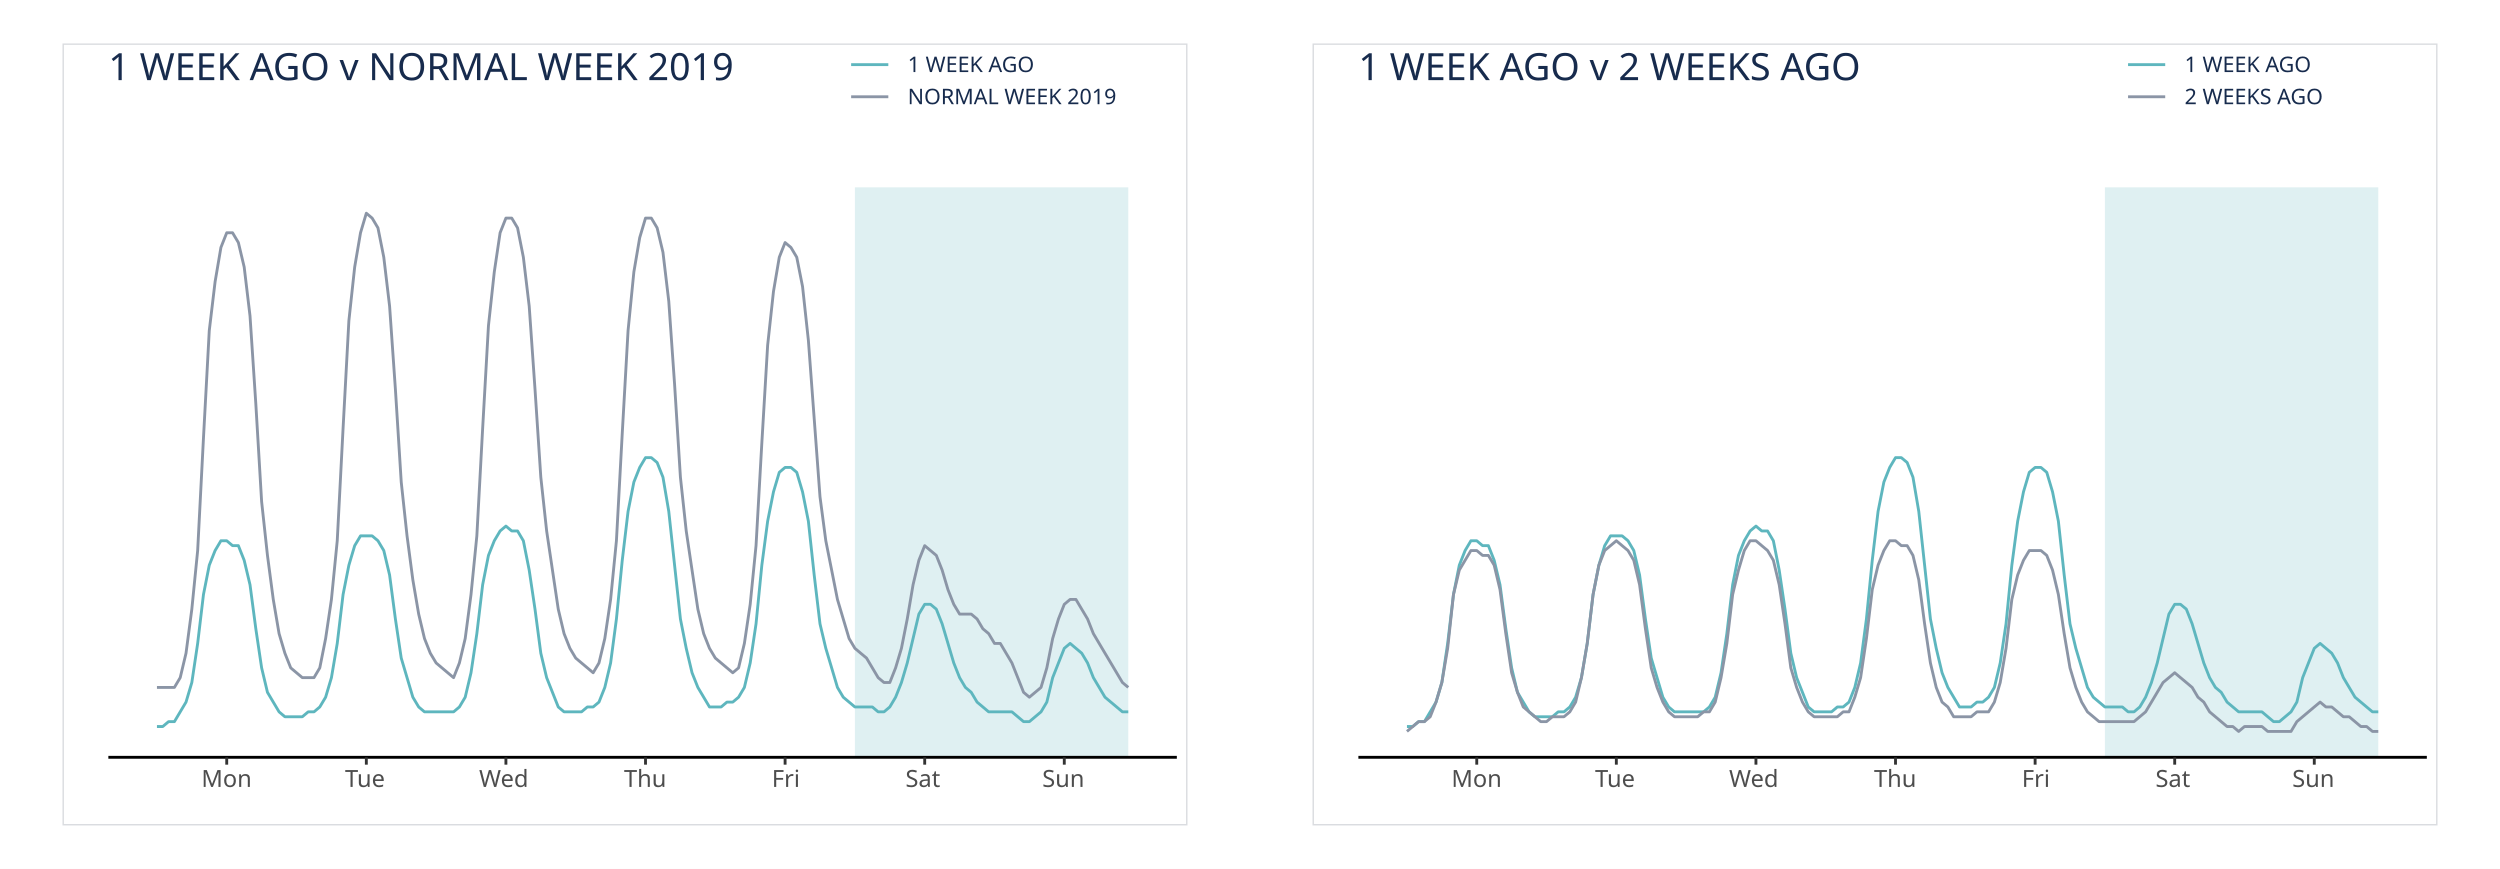
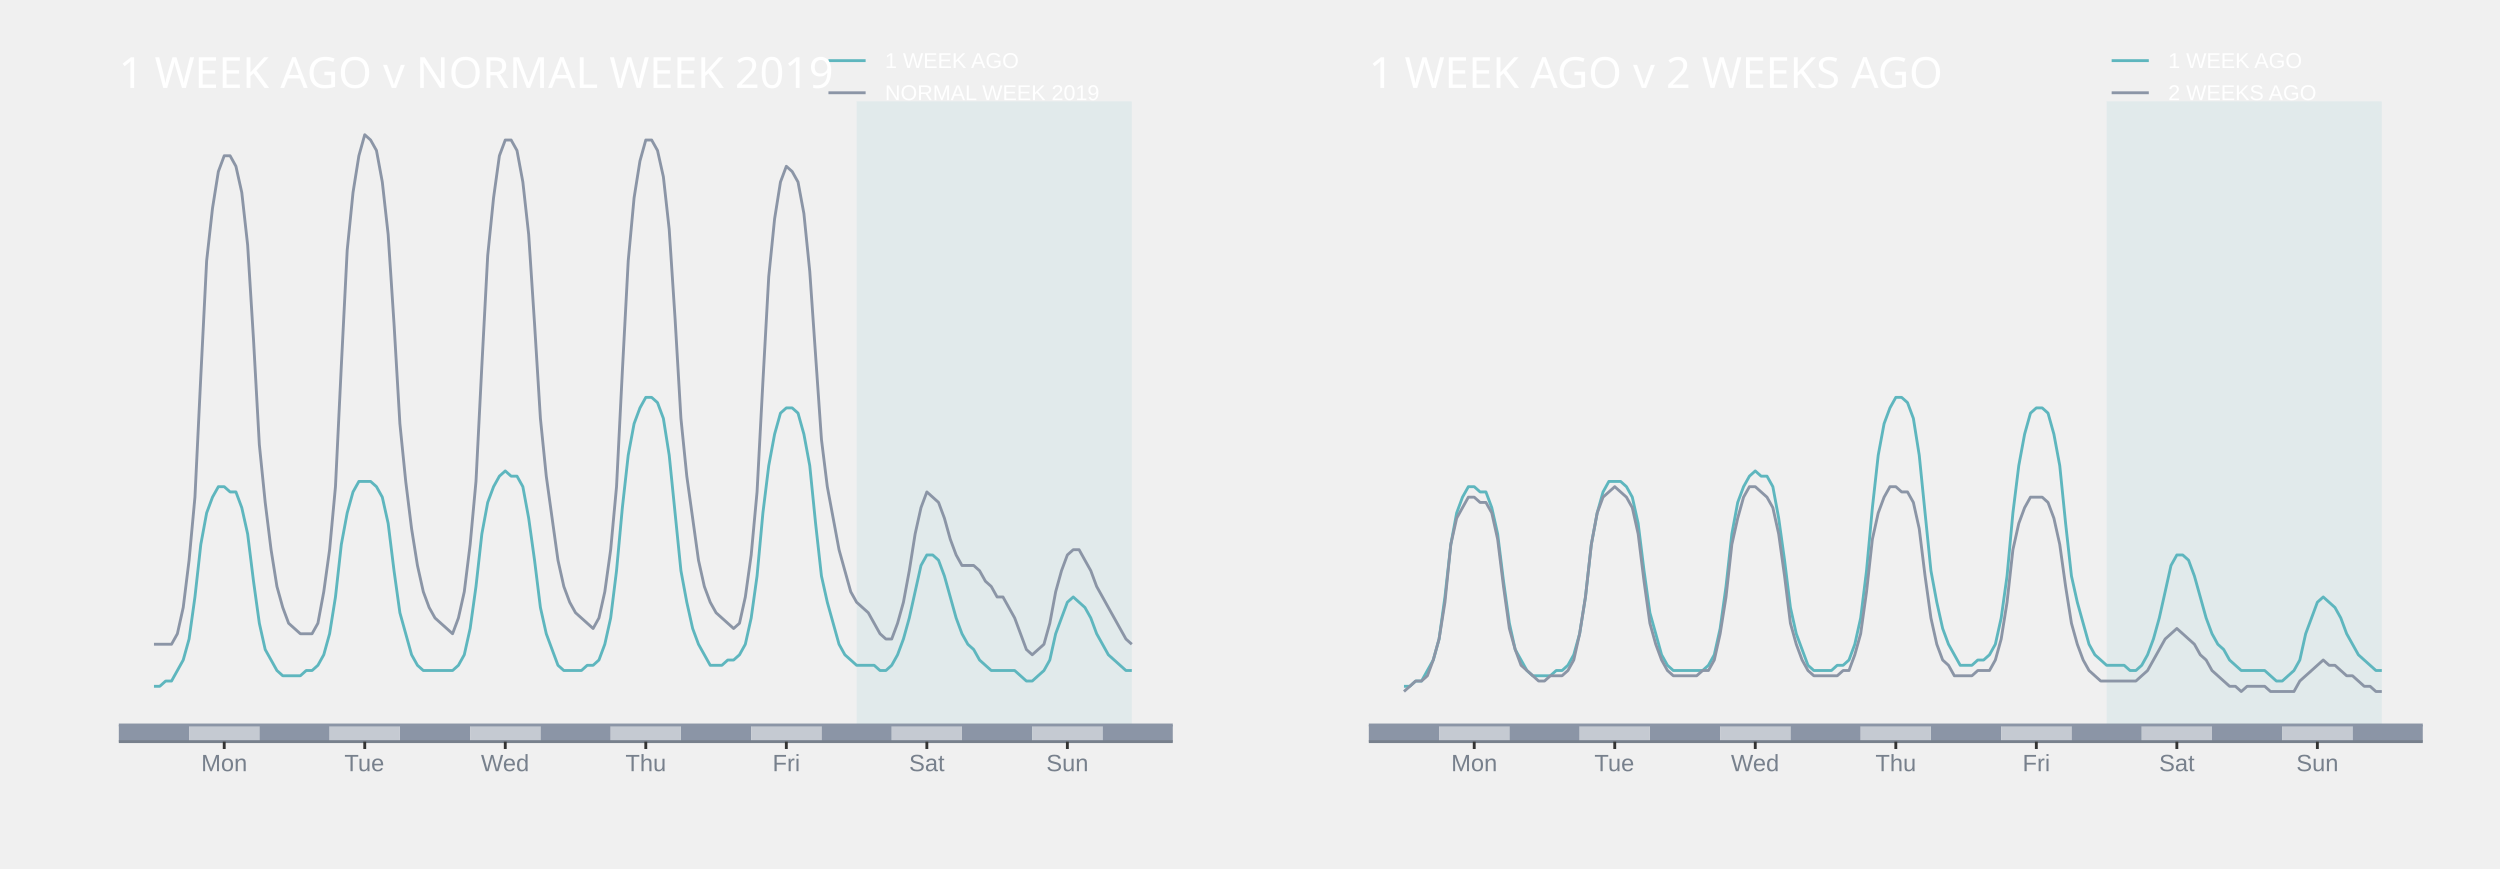
<svg xmlns="http://www.w3.org/2000/svg" viewBox="0 0 929.76 323.15">
  <defs>
    <style type="text/css">
    line, polyline, polygon, path, rect, circle {
      fill: none;
      stroke: #000000;
      stroke-linecap: round;
      stroke-linejoin: round;
      stroke-miterlimit: 10.00;
    }
  </style>
  </defs>
-   <rect width="100%" height="100%" style="stroke: none; fill: #FFFFFF;" />
+   <rect width="100%" height="100%" style="stroke: none; fill: none;" />
  <defs>
    <clipPath id="cpMjMuMjR8NDQxLjY0fDMwNi45OXwxNi4xNg==">
      <rect x="23.24" y="16.16" width="418.39" height="290.83" />
    </clipPath>
  </defs>
-   <rect x="23.24" y="16.16" width="418.39" height="290.83" style="stroke-width: 1.07; stroke: #DADCE0;" clip-path="url(#cpMjMuMjR8NDQxLjY0fDMwNi45OXwxNi4xNg==)" />
  <defs>
    <clipPath id="cpMC4wMHw5MjkuNzZ8MzIzLjE1fDAuMDA=">
      <rect x="0.00" y="0.00" width="929.76" height="323.15" />
    </clipPath>
  </defs>
  <defs>
-     <clipPath id="cpNDAuMzB8NDM3LjY3fDI4MS42NXw2OS42Ng==">
-       <rect x="40.30" y="69.66" width="397.37" height="211.99" />
+     <clipPath id="cpNDQuMTl8NDM2LjE2fDI3NS44MnwzNy42OQ==">
+       <rect x="44.19" y="37.69" width="391.97" height="238.13" />
    </clipPath>
  </defs>
-   <rect x="40.30" y="69.66" width="397.37" height="211.99" style="stroke-width: 1.07; stroke: none; fill: #FFFFFF;" clip-path="url(#cpNDAuMzB8NDM3LjY3fDI4MS42NXw2OS42Ng==)" />
-   <rect x="317.94" y="69.66" width="101.67" height="211.99" style="stroke-width: 1.07; stroke: none; stroke-linecap: square; stroke-linejoin: miter; fill: #DFF0F2;" clip-path="url(#cpNDAuMzB8NDM3LjY3fDI4MS42NXw2OS42Ng==)" />
-   <polyline points="58.37,270.20 60.53,270.20 62.69,268.38 64.86,268.38 67.02,264.74 69.18,261.11 71.34,253.83 73.51,239.29 75.67,221.11 77.83,210.20 80.00,204.75 82.16,201.11 84.32,201.11 86.49,202.93 88.65,202.93 90.81,208.38 92.98,217.47 95.14,233.84 97.30,248.38 99.47,257.47 101.63,261.11 103.79,264.74 105.95,266.56 108.12,266.56 110.28,266.56 112.44,266.56 114.61,264.74 116.77,264.74 118.93,262.92 121.10,259.29 123.26,252.02 125.42,239.29 127.59,221.11 129.75,210.20 131.91,202.93 134.08,199.29 136.24,199.29 138.40,199.29 140.56,201.11 142.73,204.75 144.89,213.84 147.05,230.20 149.22,244.74 151.38,252.02 153.54,259.29 155.71,262.92 157.87,264.74 160.03,264.74 162.20,264.74 164.36,264.74 166.52,264.74 168.69,264.74 170.85,262.92 173.01,259.29 175.17,250.20 177.34,235.65 179.50,217.47 181.66,206.56 183.83,201.11 185.99,197.47 188.15,195.66 190.32,197.47 192.48,197.47 194.64,201.11 196.81,212.02 198.97,226.56 201.13,242.93 203.30,252.02 205.46,257.47 207.62,262.92 209.78,264.74 211.95,264.74 214.11,264.74 216.27,264.74 218.44,262.92 220.60,262.92 222.76,261.11 224.93,255.65 227.09,246.56 229.25,230.20 231.42,208.38 233.58,190.20 235.74,179.29 237.91,173.84 240.07,170.20 242.23,170.20 244.39,172.02 246.56,177.48 248.72,190.20 250.88,210.20 253.05,230.20 255.21,241.11 257.37,250.20 259.54,255.65 261.70,259.29 263.86,262.92 266.03,262.92 268.19,262.92 270.35,261.11 272.52,261.11 274.68,259.29 276.84,255.65 279.00,246.56 281.17,232.02 283.33,210.20 285.49,193.84 287.66,182.93 289.82,175.66 291.98,173.84 294.15,173.84 296.31,175.66 298.47,182.93 300.64,193.84 302.80,213.84 304.96,232.02 307.12,241.11 309.29,248.38 311.45,255.65 313.61,259.29 315.78,261.11 317.94,262.92 320.10,262.92 322.27,262.92 324.43,262.92 326.59,264.74 328.76,264.74 330.92,262.92 333.08,259.29 335.25,253.83 337.41,246.56 339.57,237.47 341.73,228.38 343.90,224.75 346.06,224.75 348.22,226.56 350.39,232.02 352.55,239.29 354.71,246.56 356.88,252.02 359.04,255.65 361.20,257.47 363.37,261.11 365.53,262.92 367.69,264.74 369.86,264.74 372.02,264.74 374.18,264.74 376.34,264.74 378.51,266.56 380.67,268.38 382.83,268.38 385.00,266.56 387.16,264.74 389.32,261.11 391.49,252.02 393.65,246.56 395.81,241.11 397.98,239.29 400.14,241.11 402.30,242.93 404.47,246.56 406.63,252.02 408.79,255.65 410.95,259.29 413.12,261.11 415.28,262.92 417.44,264.74 419.61,264.74 " style="stroke-width: 1.07; stroke: #5EB6BE; stroke-linecap: butt;" clip-path="url(#cpNDAuMzB8NDM3LjY3fDI4MS42NXw2OS42Ng==)" />
-   <polyline points="58.37,255.65 60.53,255.65 62.69,255.65 64.86,255.65 67.02,252.02 69.18,242.93 71.34,226.56 73.51,204.75 75.67,162.93 77.83,122.93 80.00,104.75 82.16,92.03 84.32,86.57 86.49,86.57 88.65,90.21 90.81,99.30 92.98,117.48 95.14,150.20 97.30,186.57 99.47,206.56 101.63,222.93 103.79,235.65 105.95,242.93 108.12,248.38 110.28,250.20 112.44,252.02 114.61,252.02 116.77,252.02 118.93,248.38 121.10,237.47 123.26,222.93 125.42,201.11 127.59,159.30 129.75,119.30 131.91,99.30 134.08,86.57 136.24,79.30 138.40,81.12 140.56,84.75 142.73,95.66 144.89,113.84 147.05,144.75 149.22,179.29 151.38,199.29 153.54,215.66 155.71,228.38 157.87,237.47 160.03,242.93 162.20,246.56 164.36,248.38 166.52,250.20 168.69,252.02 170.85,246.56 173.01,237.47 175.17,221.11 177.34,199.29 179.50,159.30 181.66,121.12 183.83,101.12 185.99,86.57 188.15,81.12 190.32,81.12 192.48,84.75 194.64,95.66 196.81,113.84 198.97,144.75 201.13,177.48 203.30,197.47 205.46,212.02 207.62,226.56 209.78,235.65 211.95,241.11 214.11,244.74 216.27,246.56 218.44,248.38 220.60,250.20 222.76,246.56 224.93,237.47 227.09,222.93 229.25,201.11 231.42,161.11 233.58,122.93 235.74,101.12 237.91,88.39 240.07,81.12 242.23,81.12 244.39,84.75 246.56,93.84 248.72,112.03 250.88,142.93 253.05,177.48 255.21,197.47 257.37,212.02 259.54,226.56 261.70,235.65 263.86,241.11 266.03,244.74 268.19,246.56 270.35,248.38 272.52,250.20 274.68,248.38 276.84,239.29 279.00,224.75 281.17,202.93 283.33,164.75 285.49,128.39 287.66,108.39 289.82,95.66 291.98,90.21 294.15,92.03 296.31,95.66 298.47,106.57 300.64,126.57 302.80,155.66 304.96,184.75 307.12,201.11 309.29,212.02 311.45,222.93 313.61,230.20 315.78,237.47 317.94,241.11 320.10,242.93 322.27,244.74 324.43,248.38 326.59,252.02 328.76,253.83 330.92,253.83 333.08,248.38 335.25,241.11 337.41,230.20 339.57,217.47 341.73,208.38 343.90,202.93 346.06,204.75 348.22,206.56 350.39,212.02 352.55,219.29 354.71,224.75 356.88,228.38 359.04,228.38 361.20,228.38 363.37,230.20 365.53,233.84 367.69,235.65 369.86,239.29 372.02,239.29 374.18,242.93 376.34,246.56 378.51,252.02 380.67,257.47 382.83,259.29 385.00,257.47 387.16,255.65 389.32,248.38 391.49,237.47 393.65,230.20 395.81,224.75 397.98,222.93 400.14,222.93 402.30,226.56 404.47,230.20 406.63,235.65 408.79,239.29 410.95,242.93 413.12,246.56 415.28,250.20 417.44,253.83 419.61,255.65 " style="stroke-width: 1.07; stroke: #8B95A6; stroke-linecap: butt;" clip-path="url(#cpNDAuMzB8NDM3LjY3fDI4MS42NXw2OS42Ng==)" />
+   <rect x="318.57" y="37.69" width="102.35" height="238.13" style="stroke-width: 1.07; stroke: none; stroke-linecap: square; stroke-linejoin: miter; fill: #5EB6BE; fill-opacity: 0.10;" clip-path="url(#cpNDQuMTl8NDM2LjE2fDI3NS44MnwzNy42OQ==)" />
+   <rect x="44.19" y="269.61" width="26.13" height="6.21" style="stroke-width: 1.07; stroke: none; stroke-linecap: square; stroke-linejoin: miter; fill: #8B95A6;" clip-path="url(#cpNDQuMTl8NDM2LjE2fDI3NS44MnwzNy42OQ==)" />
+   <rect x="96.45" y="269.61" width="26.13" height="6.21" style="stroke-width: 1.07; stroke: none; stroke-linecap: square; stroke-linejoin: miter; fill: #8B95A6;" clip-path="url(#cpNDQuMTl8NDM2LjE2fDI3NS44MnwzNy42OQ==)" />
+   <rect x="148.72" y="269.61" width="26.13" height="6.21" style="stroke-width: 1.07; stroke: none; stroke-linecap: square; stroke-linejoin: miter; fill: #8B95A6;" clip-path="url(#cpNDQuMTl8NDM2LjE2fDI3NS44MnwzNy42OQ==)" />
+   <rect x="200.98" y="269.61" width="26.13" height="6.21" style="stroke-width: 1.07; stroke: none; stroke-linecap: square; stroke-linejoin: miter; fill: #8B95A6;" clip-path="url(#cpNDQuMTl8NDM2LjE2fDI3NS44MnwzNy42OQ==)" />
+   <rect x="253.24" y="269.61" width="26.13" height="6.21" style="stroke-width: 1.07; stroke: none; stroke-linecap: square; stroke-linejoin: miter; fill: #8B95A6;" clip-path="url(#cpNDQuMTl8NDM2LjE2fDI3NS44MnwzNy42OQ==)" />
+   <rect x="305.50" y="269.61" width="26.13" height="6.21" style="stroke-width: 1.07; stroke: none; stroke-linecap: square; stroke-linejoin: miter; fill: #8B95A6;" clip-path="url(#cpNDQuMTl8NDM2LjE2fDI3NS44MnwzNy42OQ==)" />
+   <rect x="357.76" y="269.61" width="26.13" height="6.21" style="stroke-width: 1.07; stroke: none; stroke-linecap: square; stroke-linejoin: miter; fill: #8B95A6;" clip-path="url(#cpNDQuMTl8NDM2LjE2fDI3NS44MnwzNy42OQ==)" />
+   <rect x="410.03" y="269.61" width="26.13" height="6.21" style="stroke-width: 1.07; stroke: none; stroke-linecap: square; stroke-linejoin: miter; fill: #8B95A6;" clip-path="url(#cpNDQuMTl8NDM2LjE2fDI3NS44MnwzNy42OQ==)" />
+   <rect x="70.32" y="269.61" width="26.13" height="6.21" style="stroke-width: 1.07; stroke: none; stroke-linecap: square; stroke-linejoin: miter; fill: #C5CAD2;" clip-path="url(#cpNDQuMTl8NDM2LjE2fDI3NS44MnwzNy42OQ==)" />
+   <rect x="122.58" y="269.61" width="26.13" height="6.21" style="stroke-width: 1.07; stroke: none; stroke-linecap: square; stroke-linejoin: miter; fill: #C5CAD2;" clip-path="url(#cpNDQuMTl8NDM2LjE2fDI3NS44MnwzNy42OQ==)" />
+   <rect x="174.85" y="269.61" width="26.13" height="6.21" style="stroke-width: 1.07; stroke: none; stroke-linecap: square; stroke-linejoin: miter; fill: #C5CAD2;" clip-path="url(#cpNDQuMTl8NDM2LjE2fDI3NS44MnwzNy42OQ==)" />
+   <rect x="227.11" y="269.61" width="26.13" height="6.21" style="stroke-width: 1.07; stroke: none; stroke-linecap: square; stroke-linejoin: miter; fill: #C5CAD2;" clip-path="url(#cpNDQuMTl8NDM2LjE2fDI3NS44MnwzNy42OQ==)" />
+   <rect x="279.37" y="269.61" width="26.13" height="6.21" style="stroke-width: 1.07; stroke: none; stroke-linecap: square; stroke-linejoin: miter; fill: #C5CAD2;" clip-path="url(#cpNDQuMTl8NDM2LjE2fDI3NS44MnwzNy42OQ==)" />
+   <rect x="331.63" y="269.61" width="26.13" height="6.21" style="stroke-width: 1.07; stroke: none; stroke-linecap: square; stroke-linejoin: miter; fill: #C5CAD2;" clip-path="url(#cpNDQuMTl8NDM2LjE2fDI3NS44MnwzNy42OQ==)" />
+   <rect x="383.90" y="269.61" width="26.13" height="6.21" style="stroke-width: 1.07; stroke: none; stroke-linecap: square; stroke-linejoin: miter; fill: #C5CAD2;" clip-path="url(#cpNDQuMTl8NDM2LjE2fDI3NS44MnwzNy42OQ==)" />
+   <line x1="44.19" y1="269.61" x2="436.16" y2="269.61" style="stroke-width: 1.07; stroke: #8B95A6; stroke-linecap: butt;" clip-path="url(#cpNDQuMTl8NDM2LjE2fDI3NS44MnwzNy42OQ==)" />
+   <polyline points="57.26,255.23 59.43,255.23 61.61,253.28 63.79,253.28 65.97,249.37 68.14,245.46 70.32,237.65 72.50,222.02 74.68,202.49 76.85,190.76 79.03,184.90 81.21,181.00 83.39,181.00 85.57,182.95 87.74,182.95 89.92,188.81 92.10,198.58 94.28,216.16 96.45,231.79 98.63,241.56 100.81,245.46 102.99,249.37 105.16,251.32 107.34,251.32 109.52,251.32 111.70,251.32 113.87,249.37 116.05,249.37 118.23,247.42 120.41,243.51 122.58,235.69 124.76,222.02 126.94,202.49 129.12,190.76 131.29,182.95 133.47,179.04 135.65,179.04 137.83,179.04 140.01,181.00 142.18,184.90 144.36,194.67 146.54,212.25 148.72,227.88 150.89,235.69 153.07,243.51 155.25,247.42 157.43,249.37 159.60,249.37 161.78,249.37 163.96,249.37 166.14,249.37 168.31,249.37 170.49,247.42 172.67,243.51 174.85,233.74 177.02,218.11 179.20,198.58 181.38,186.86 183.56,181.00 185.73,177.09 187.91,175.14 190.09,177.09 192.27,177.09 194.45,181.00 196.62,192.72 198.80,208.35 200.98,225.93 203.16,235.69 205.33,241.56 207.51,247.42 209.69,249.37 211.87,249.37 214.04,249.37 216.22,249.37 218.40,247.42 220.58,247.42 222.75,245.46 224.93,239.60 227.11,229.83 229.29,212.25 231.46,188.81 233.64,169.28 235.82,157.56 238.00,151.70 240.17,147.79 242.35,147.79 244.53,149.74 246.71,155.60 248.88,169.28 251.06,190.76 253.24,212.25 255.42,223.97 257.60,233.74 259.77,239.60 261.95,243.51 264.13,247.42 266.31,247.42 268.48,247.42 270.66,245.46 272.84,245.46 275.02,243.51 277.19,239.60 279.37,229.83 281.55,214.21 283.73,190.76 285.90,173.18 288.08,161.46 290.26,153.65 292.44,151.70 294.61,151.70 296.79,153.65 298.97,161.46 301.15,173.18 303.32,194.67 305.50,214.21 307.68,223.97 309.86,231.79 312.04,239.60 314.21,243.51 316.39,245.46 318.57,247.42 320.75,247.42 322.92,247.42 325.10,247.42 327.28,249.37 329.46,249.37 331.63,247.42 333.81,243.51 335.99,237.65 338.17,229.83 340.34,220.07 342.52,210.30 344.70,206.39 346.88,206.39 349.05,208.35 351.23,214.21 353.41,222.02 355.59,229.83 357.76,235.69 359.94,239.60 362.12,241.56 364.30,245.46 366.48,247.42 368.65,249.37 370.83,249.37 373.01,249.37 375.19,249.37 377.36,249.37 379.54,251.32 381.72,253.28 383.90,253.28 386.07,251.32 388.25,249.37 390.43,245.46 392.61,235.69 394.78,229.83 396.96,223.97 399.14,222.02 401.32,223.97 403.49,225.93 405.67,229.83 407.85,235.69 410.03,239.60 412.20,243.51 414.38,245.46 416.56,247.42 418.74,249.37 420.92,249.37 " style="stroke-width: 1.07; stroke: #5EB6BE; stroke-linecap: butt;" clip-path="url(#cpNDQuMTl8NDM2LjE2fDI3NS44MnwzNy42OQ==)" />
+   <polyline points="57.26,239.60 59.43,239.60 61.61,239.60 63.79,239.60 65.97,235.69 68.14,225.93 70.32,208.35 72.50,184.90 74.68,139.97 76.85,97.00 79.03,77.46 81.21,63.79 83.39,57.93 85.57,57.93 87.74,61.84 89.92,71.60 92.10,91.14 94.28,126.30 96.45,165.37 98.63,186.86 100.81,204.44 102.99,218.11 105.16,225.93 107.34,231.79 109.52,233.74 111.70,235.69 113.87,235.69 116.05,235.69 118.23,231.79 120.41,220.07 122.58,204.44 124.76,181.00 126.94,136.07 129.12,93.09 131.29,71.60 133.47,57.93 135.65,50.11 137.83,52.07 140.01,55.97 142.18,67.70 144.36,87.23 146.54,120.44 148.72,157.56 150.89,179.04 153.07,196.63 155.25,210.30 157.43,220.07 159.60,225.93 161.78,229.83 163.96,231.79 166.14,233.74 168.31,235.69 170.49,229.83 172.67,220.07 174.85,202.49 177.02,179.04 179.20,136.07 181.38,95.04 183.56,73.56 185.73,57.93 187.91,52.07 190.09,52.07 192.27,55.97 194.45,67.70 196.62,87.23 198.80,120.44 200.98,155.60 203.16,177.09 205.33,192.72 207.51,208.35 209.69,218.11 211.87,223.97 214.04,227.88 216.22,229.83 218.40,231.79 220.58,233.74 222.75,229.83 224.93,220.07 227.11,204.44 229.29,181.00 231.46,138.02 233.64,97.00 235.82,73.56 238.00,59.88 240.17,52.07 242.35,52.07 244.53,55.97 246.71,65.74 248.88,85.28 251.06,118.49 253.24,155.60 255.42,177.09 257.60,192.72 259.77,208.35 261.95,218.11 264.13,223.97 266.31,227.88 268.48,229.83 270.66,231.79 272.84,233.74 275.02,231.79 277.19,222.02 279.37,206.39 281.55,182.95 283.73,141.93 285.90,102.86 288.08,81.37 290.26,67.70 292.44,61.84 294.61,63.79 296.79,67.70 298.97,79.42 301.15,100.90 303.32,132.16 305.50,163.42 307.68,181.00 309.86,192.72 312.04,204.44 314.21,212.25 316.39,220.07 318.57,223.97 320.75,225.93 322.92,227.88 325.10,231.79 327.28,235.69 329.46,237.65 331.63,237.65 333.81,231.79 335.99,223.97 338.17,212.25 340.34,198.58 342.52,188.81 344.70,182.95 346.88,184.90 349.05,186.86 351.23,192.72 353.41,200.53 355.59,206.39 357.76,210.30 359.94,210.30 362.12,210.30 364.30,212.25 366.48,216.16 368.65,218.11 370.83,222.02 373.01,222.02 375.19,225.93 377.36,229.83 379.54,235.69 381.72,241.56 383.90,243.51 386.07,241.56 388.25,239.60 390.43,231.79 392.61,220.07 394.78,212.25 396.96,206.39 399.14,204.44 401.32,204.44 403.49,208.35 405.67,212.25 407.85,218.11 410.03,222.02 412.20,225.93 414.38,229.83 416.56,233.74 418.74,237.65 420.92,239.60 " style="stroke-width: 1.07; stroke: #8B95A6; stroke-linecap: butt;" clip-path="url(#cpNDQuMTl8NDM2LjE2fDI3NS44MnwzNy42OQ==)" />
  <defs>
    <clipPath id="cpMC4wMHw5MjkuNzZ8MzIzLjE1fDAuMDA=">
      <rect x="0.00" y="0.00" width="929.76" height="323.15" />
    </clipPath>
  </defs>
-   <polyline points="40.30,281.65 437.67,281.65 " style="stroke-width: 1.07; stroke-linecap: butt;" clip-path="url(#cpMC4wMHw5MjkuNzZ8MzIzLjE1fDAuMDA=)" />
-   <polyline points="84.32,284.39 84.32,281.65 " style="stroke-width: 1.07; stroke: #333333; stroke-linecap: butt;" clip-path="url(#cpMC4wMHw5MjkuNzZ8MzIzLjE1fDAuMDA=)" />
-   <polyline points="136.24,284.39 136.24,281.65 " style="stroke-width: 1.07; stroke: #333333; stroke-linecap: butt;" clip-path="url(#cpMC4wMHw5MjkuNzZ8MzIzLjE1fDAuMDA=)" />
-   <polyline points="188.15,284.39 188.15,281.65 " style="stroke-width: 1.07; stroke: #333333; stroke-linecap: butt;" clip-path="url(#cpMC4wMHw5MjkuNzZ8MzIzLjE1fDAuMDA=)" />
-   <polyline points="240.07,284.39 240.07,281.65 " style="stroke-width: 1.07; stroke: #333333; stroke-linecap: butt;" clip-path="url(#cpMC4wMHw5MjkuNzZ8MzIzLjE1fDAuMDA=)" />
-   <polyline points="291.98,284.39 291.98,281.65 " style="stroke-width: 1.07; stroke: #333333; stroke-linecap: butt;" clip-path="url(#cpMC4wMHw5MjkuNzZ8MzIzLjE1fDAuMDA=)" />
-   <polyline points="343.90,284.39 343.90,281.65 " style="stroke-width: 1.07; stroke: #333333; stroke-linecap: butt;" clip-path="url(#cpMC4wMHw5MjkuNzZ8MzIzLjE1fDAuMDA=)" />
-   <polyline points="395.81,284.39 395.81,281.65 " style="stroke-width: 1.07; stroke: #333333; stroke-linecap: butt;" clip-path="url(#cpMC4wMHw5MjkuNzZ8MzIzLjE1fDAuMDA=)" />
+   <polyline points="44.19,275.82 436.16,275.82 " style="stroke-width: 1.07; stroke: #77808C; stroke-linecap: butt;" clip-path="url(#cpMC4wMHw5MjkuNzZ8MzIzLjE1fDAuMDA=)" />
+   <polyline points="83.39,278.56 83.39,275.82 " style="stroke-width: 1.07; stroke: #333333; stroke-linecap: butt;" clip-path="url(#cpMC4wMHw5MjkuNzZ8MzIzLjE1fDAuMDA=)" />
+   <polyline points="135.65,278.56 135.65,275.82 " style="stroke-width: 1.07; stroke: #333333; stroke-linecap: butt;" clip-path="url(#cpMC4wMHw5MjkuNzZ8MzIzLjE1fDAuMDA=)" />
+   <polyline points="187.91,278.56 187.91,275.82 " style="stroke-width: 1.07; stroke: #333333; stroke-linecap: butt;" clip-path="url(#cpMC4wMHw5MjkuNzZ8MzIzLjE1fDAuMDA=)" />
+   <polyline points="240.17,278.56 240.17,275.82 " style="stroke-width: 1.07; stroke: #333333; stroke-linecap: butt;" clip-path="url(#cpMC4wMHw5MjkuNzZ8MzIzLjE1fDAuMDA=)" />
+   <polyline points="292.44,278.56 292.44,275.82 " style="stroke-width: 1.07; stroke: #333333; stroke-linecap: butt;" clip-path="url(#cpMC4wMHw5MjkuNzZ8MzIzLjE1fDAuMDA=)" />
+   <polyline points="344.70,278.56 344.70,275.82 " style="stroke-width: 1.07; stroke: #333333; stroke-linecap: butt;" clip-path="url(#cpMC4wMHw5MjkuNzZ8MzIzLjE1fDAuMDA=)" />
+   <polyline points="396.96,278.56 396.96,275.82 " style="stroke-width: 1.07; stroke: #333333; stroke-linecap: butt;" clip-path="url(#cpMC4wMHw5MjkuNzZ8MzIzLjE1fDAuMDA=)" />
  <g clip-path="url(#cpMC4wMHw5MjkuNzZ8MzIzLjE1fDAuMDA=)">
-     <text x="74.90" y="292.67" style="font-size: 8.80px; fill: #4D4D4D; font-family: Poppins;" textLength="18.84px" lengthAdjust="spacingAndGlyphs">Mon</text>
+     <text x="74.83" y="286.81" style="font-size: 8.80px; fill: #77808C; font-family: Arimo;" textLength="17.12px" lengthAdjust="spacingAndGlyphs">Mon</text>
  </g>
  <g clip-path="url(#cpMC4wMHw5MjkuNzZ8MzIzLjE1fDAuMDA=)">
-     <text x="128.31" y="292.67" style="font-size: 8.80px; fill: #4D4D4D; font-family: Poppins;" textLength="15.85px" lengthAdjust="spacingAndGlyphs">Tue</text>
+     <text x="128.07" y="286.81" style="font-size: 8.80px; fill: #77808C; font-family: Arimo;" textLength="15.16px" lengthAdjust="spacingAndGlyphs">Tue</text>
  </g>
  <g clip-path="url(#cpMC4wMHw5MjkuNzZ8MzIzLjE1fDAuMDA=)">
-     <text x="178.16" y="292.67" style="font-size: 8.80px; fill: #4D4D4D; font-family: Poppins;" textLength="19.99px" lengthAdjust="spacingAndGlyphs">Wed</text>
+     <text x="178.87" y="286.81" style="font-size: 8.80px; fill: #77808C; font-family: Arimo;" textLength="18.09px" lengthAdjust="spacingAndGlyphs">Wed</text>
  </g>
  <g clip-path="url(#cpMC4wMHw5MjkuNzZ8MzIzLjE1fDAuMDA=)">
-     <text x="232.06" y="292.67" style="font-size: 8.80px; fill: #4D4D4D; font-family: Poppins;" textLength="16.02px" lengthAdjust="spacingAndGlyphs">Thu</text>
+     <text x="232.59" y="286.81" style="font-size: 8.80px; fill: #77808C; font-family: Arimo;" textLength="15.16px" lengthAdjust="spacingAndGlyphs">Thu</text>
  </g>
  <g clip-path="url(#cpMC4wMHw5MjkuNzZ8MzIzLjE1fDAuMDA=)">
-     <text x="287.04" y="292.67" style="font-size: 8.80px; fill: #4D4D4D; font-family: Poppins;" textLength="9.88px" lengthAdjust="spacingAndGlyphs">Fri</text>
+     <text x="287.31" y="286.81" style="font-size: 8.80px; fill: #77808C; font-family: Arimo;" textLength="10.26px" lengthAdjust="spacingAndGlyphs">Fri</text>
  </g>
  <g clip-path="url(#cpMC4wMHw5MjkuNzZ8MzIzLjE1fDAuMDA=)">
-     <text x="336.74" y="292.67" style="font-size: 8.80px; fill: #4D4D4D; font-family: Poppins;" textLength="14.32px" lengthAdjust="spacingAndGlyphs">Sat</text>
+     <text x="338.09" y="286.81" style="font-size: 8.80px; fill: #77808C; font-family: Arimo;" textLength="13.21px" lengthAdjust="spacingAndGlyphs">Sat</text>
  </g>
  <g clip-path="url(#cpMC4wMHw5MjkuNzZ8MzIzLjE1fDAuMDA=)">
-     <text x="387.60" y="292.67" style="font-size: 8.80px; fill: #4D4D4D; font-family: Poppins;" textLength="16.43px" lengthAdjust="spacingAndGlyphs">Sun</text>
+     <text x="389.13" y="286.81" style="font-size: 8.80px; fill: #77808C; font-family: Arimo;" textLength="15.66px" lengthAdjust="spacingAndGlyphs">Sun</text>
  </g>
-   <line x1="316.54" y1="24.03" x2="330.37" y2="24.03" style="stroke-width: 1.07; stroke: #5EB6BE; stroke-linecap: butt;" clip-path="url(#cpMC4wMHw5MjkuNzZ8MzIzLjE1fDAuMDA=)" />
-   <line x1="316.54" y1="35.98" x2="330.37" y2="35.98" style="stroke-width: 1.07; stroke: #8B95A6; stroke-linecap: butt;" clip-path="url(#cpMC4wMHw5MjkuNzZ8MzIzLjE1fDAuMDA=)" />
+   <line x1="308.10" y1="22.55" x2="321.93" y2="22.55" style="stroke-width: 1.07; stroke: #5EB6BE; stroke-linecap: butt;" clip-path="url(#cpMC4wMHw5MjkuNzZ8MzIzLjE1fDAuMDA=)" />
+   <line x1="308.10" y1="34.50" x2="321.93" y2="34.50" style="stroke-width: 1.07; stroke: #8B95A6; stroke-linecap: butt;" clip-path="url(#cpMC4wMHw5MjkuNzZ8MzIzLjE1fDAuMDA=)" />
  <g clip-path="url(#cpMC4wMHw5MjkuNzZ8MzIzLjE1fDAuMDA=)">
-     <text x="337.58" y="26.80" style="font-size: 8.00px; fill: #172B4D; font-family: Poppins;" textLength="45.54px" lengthAdjust="spacingAndGlyphs">1 WEEK AGO</text>
+     <text x="329.13" y="25.30" style="font-size: 8.00px; fill: #FFFFFF; font-family: Arimo;" textLength="50.23px" lengthAdjust="spacingAndGlyphs">1 WEEK AGO</text>
  </g>
  <g clip-path="url(#cpMC4wMHw5MjkuNzZ8MzIzLjE1fDAuMDA=)">
-     <text x="337.58" y="38.75" style="font-size: 8.00px; fill: #172B4D; font-family: Poppins;" textLength="74.82px" lengthAdjust="spacingAndGlyphs">NORMAL WEEK 2019</text>
+     <text x="329.13" y="37.25" style="font-size: 8.00px; fill: #FFFFFF; font-family: Arimo;" textLength="80.03px" lengthAdjust="spacingAndGlyphs">NORMAL WEEK 2019</text>
  </g>
  <g clip-path="url(#cpMC4wMHw5MjkuNzZ8MzIzLjE1fDAuMDA=)">
-     <text x="40.30" y="29.81" style="font-size: 14.00px; fill: #172B4D; font-family: Poppins;" textLength="225.96px" lengthAdjust="spacingAndGlyphs">1 WEEK AGO v NORMAL WEEK 2019</text>
+     <text x="44.19" y="32.71" style="font-size: 16.00px; fill: #FFFFFF; font-family: Poppins;" textLength="258.24px" lengthAdjust="spacingAndGlyphs">1 WEEK AGO v NORMAL WEEK 2019</text>
  </g>
  <defs>
    <clipPath id="cpNDg4LjEzfDkwNi41MnwzMDYuOTl8MTYuMTY=">
      <rect x="488.13" y="16.16" width="418.39" height="290.83" />
    </clipPath>
  </defs>
-   <rect x="488.13" y="16.16" width="418.39" height="290.83" style="stroke-width: 1.07; stroke: #DADCE0;" clip-path="url(#cpNDg4LjEzfDkwNi41MnwzMDYuOTl8MTYuMTY=)" />
  <defs>
    <clipPath id="cpMC4wMHw5MjkuNzZ8MzIzLjE1fDAuMDA=">
      <rect x="0.00" y="0.00" width="929.76" height="323.15" />
    </clipPath>
  </defs>
  <defs>
-     <clipPath id="cpNTA1LjE5fDkwMi41NXwyODEuNjV8NjkuNjY=">
-       <rect x="505.19" y="69.66" width="397.37" height="211.99" />
+     <clipPath id="cpNTA5LjA3fDkwMS4wNHwyNzUuODJ8MzcuNjk=">
+       <rect x="509.07" y="37.69" width="391.97" height="238.13" />
    </clipPath>
  </defs>
-   <rect x="505.19" y="69.66" width="397.37" height="211.99" style="stroke-width: 1.07; stroke: none; fill: #FFFFFF;" clip-path="url(#cpNTA1LjE5fDkwMi41NXwyODEuNjV8NjkuNjY=)" />
-   <rect x="782.82" y="69.66" width="101.67" height="211.99" style="stroke-width: 1.07; stroke: none; stroke-linecap: square; stroke-linejoin: miter; fill: #DFF0F2;" clip-path="url(#cpNTA1LjE5fDkwMi41NXwyODEuNjV8NjkuNjY=)" />
-   <polyline points="523.25,270.20 525.41,270.20 527.57,268.38 529.74,268.38 531.90,264.74 534.06,261.11 536.23,253.83 538.39,239.29 540.55,221.11 542.72,210.20 544.88,204.75 547.04,201.11 549.21,201.11 551.37,202.93 553.53,202.93 555.69,208.38 557.86,217.47 560.02,233.84 562.18,248.38 564.35,257.47 566.51,261.11 568.67,264.74 570.84,266.56 573.00,266.56 575.16,266.56 577.33,266.56 579.49,264.74 581.65,264.74 583.82,262.92 585.98,259.29 588.14,252.02 590.30,239.29 592.47,221.11 594.63,210.20 596.79,202.93 598.96,199.29 601.12,199.29 603.28,199.29 605.45,201.11 607.61,204.75 609.77,213.84 611.94,230.20 614.10,244.74 616.26,252.02 618.43,259.29 620.59,262.92 622.75,264.74 624.91,264.74 627.08,264.74 629.24,264.74 631.40,264.74 633.57,264.74 635.73,262.92 637.89,259.29 640.06,250.20 642.22,235.65 644.38,217.47 646.55,206.56 648.71,201.11 650.87,197.47 653.04,195.66 655.20,197.47 657.36,197.47 659.52,201.11 661.69,212.02 663.85,226.56 666.01,242.93 668.18,252.02 670.34,257.47 672.50,262.92 674.67,264.74 676.83,264.74 678.99,264.74 681.16,264.74 683.32,262.92 685.48,262.92 687.65,261.11 689.81,255.65 691.97,246.56 694.13,230.20 696.30,208.38 698.46,190.20 700.62,179.29 702.79,173.84 704.95,170.20 707.11,170.20 709.28,172.02 711.44,177.48 713.60,190.20 715.77,210.20 717.93,230.20 720.09,241.11 722.26,250.20 724.42,255.65 726.58,259.29 728.74,262.92 730.91,262.92 733.07,262.92 735.23,261.11 737.40,261.11 739.56,259.29 741.72,255.65 743.89,246.56 746.05,232.02 748.21,210.20 750.38,193.84 752.54,182.93 754.70,175.66 756.87,173.84 759.03,173.84 761.19,175.66 763.35,182.93 765.52,193.84 767.68,213.84 769.84,232.02 772.01,241.11 774.17,248.38 776.33,255.65 778.50,259.29 780.66,261.11 782.82,262.92 784.99,262.92 787.15,262.92 789.31,262.92 791.47,264.74 793.64,264.74 795.80,262.92 797.96,259.29 800.13,253.83 802.29,246.56 804.45,237.47 806.62,228.38 808.78,224.75 810.94,224.75 813.11,226.56 815.27,232.02 817.43,239.29 819.60,246.56 821.76,252.02 823.92,255.65 826.08,257.47 828.25,261.11 830.41,262.92 832.57,264.74 834.74,264.74 836.90,264.74 839.06,264.74 841.23,264.74 843.39,266.56 845.55,268.38 847.72,268.38 849.88,266.56 852.04,264.74 854.21,261.11 856.37,252.02 858.53,246.56 860.69,241.11 862.86,239.29 865.02,241.11 867.18,242.93 869.35,246.56 871.51,252.02 873.67,255.65 875.84,259.29 878.00,261.11 880.16,262.92 882.33,264.74 884.49,264.74 " style="stroke-width: 1.07; stroke: #5EB6BE; stroke-linecap: butt;" clip-path="url(#cpNTA1LjE5fDkwMi41NXwyODEuNjV8NjkuNjY=)" />
-   <polyline points="523.25,272.02 525.41,270.20 527.57,268.38 529.74,268.38 531.90,266.56 534.06,261.11 536.23,253.83 538.39,241.11 540.55,221.11 542.72,212.02 544.88,208.38 547.04,204.75 549.21,204.75 551.37,206.56 553.53,206.56 555.69,210.20 557.86,219.29 560.02,235.65 562.18,250.20 564.35,257.47 566.51,262.92 568.67,264.74 570.84,266.56 573.00,268.38 575.16,268.38 577.33,266.56 579.49,266.56 581.65,266.56 583.82,264.74 585.98,261.11 588.14,252.02 590.30,239.29 592.47,221.11 594.63,210.20 596.79,204.75 598.96,202.93 601.12,201.11 603.28,202.93 605.45,204.75 607.61,208.38 609.77,217.47 611.94,233.84 614.10,248.38 616.26,255.65 618.43,261.11 620.59,264.74 622.75,266.56 624.91,266.56 627.08,266.56 629.24,266.56 631.40,266.56 633.57,264.74 635.73,264.74 637.89,261.11 640.06,252.02 642.22,239.29 644.38,221.11 646.55,212.02 648.71,204.75 650.87,201.11 653.04,201.11 655.20,202.93 657.36,204.75 659.52,208.38 661.69,217.47 663.85,232.02 666.01,248.38 668.18,255.65 670.34,261.11 672.50,264.74 674.67,266.56 676.83,266.56 678.99,266.56 681.16,266.56 683.32,266.56 685.48,264.74 687.65,264.74 689.81,259.29 691.97,252.02 694.13,237.47 696.30,219.29 698.46,210.20 700.62,204.75 702.79,201.11 704.95,201.11 707.11,202.93 709.28,202.93 711.44,206.56 713.60,215.66 715.77,232.02 717.93,246.56 720.09,255.65 722.26,261.11 724.42,262.92 726.58,266.56 728.74,266.56 730.91,266.56 733.07,266.56 735.23,264.74 737.40,264.74 739.56,264.74 741.72,261.11 743.89,253.83 746.05,241.11 748.21,222.93 750.38,213.84 752.54,208.38 754.70,204.75 756.87,204.75 759.03,204.75 761.19,206.56 763.35,212.02 765.52,221.11 767.68,235.65 769.84,248.38 772.01,255.65 774.17,261.11 776.33,264.74 778.50,266.56 780.66,268.38 782.82,268.38 784.99,268.38 787.15,268.38 789.31,268.38 791.47,268.38 793.64,268.38 795.80,266.56 797.96,264.74 800.13,261.11 802.29,257.47 804.45,253.83 806.62,252.02 808.78,250.20 810.94,252.02 813.11,253.83 815.27,255.65 817.43,259.29 819.60,261.11 821.76,264.74 823.92,266.56 826.08,268.38 828.25,270.20 830.41,270.20 832.57,272.02 834.74,270.20 836.90,270.20 839.06,270.20 841.23,270.20 843.39,272.02 845.55,272.02 847.72,272.02 849.88,272.02 852.04,272.02 854.21,268.38 856.37,266.56 858.53,264.74 860.69,262.92 862.86,261.11 865.02,262.92 867.18,262.92 869.35,264.74 871.51,266.56 873.67,266.56 875.84,268.38 878.00,270.20 880.16,270.20 882.33,272.02 884.49,272.02 " style="stroke-width: 1.07; stroke: #8B95A6; stroke-linecap: butt;" clip-path="url(#cpNTA1LjE5fDkwMi41NXwyODEuNjV8NjkuNjY=)" />
+   <rect x="783.45" y="37.69" width="102.35" height="238.13" style="stroke-width: 1.07; stroke: none; stroke-linecap: square; stroke-linejoin: miter; fill: #5EB6BE; fill-opacity: 0.10;" clip-path="url(#cpNTA5LjA3fDkwMS4wNHwyNzUuODJ8MzcuNjk=)" />
+   <rect x="509.07" y="269.61" width="26.13" height="6.21" style="stroke-width: 1.07; stroke: none; stroke-linecap: square; stroke-linejoin: miter; fill: #8B95A6;" clip-path="url(#cpNTA5LjA3fDkwMS4wNHwyNzUuODJ8MzcuNjk=)" />
+   <rect x="561.34" y="269.61" width="26.13" height="6.21" style="stroke-width: 1.07; stroke: none; stroke-linecap: square; stroke-linejoin: miter; fill: #8B95A6;" clip-path="url(#cpNTA5LjA3fDkwMS4wNHwyNzUuODJ8MzcuNjk=)" />
+   <rect x="613.60" y="269.61" width="26.13" height="6.21" style="stroke-width: 1.07; stroke: none; stroke-linecap: square; stroke-linejoin: miter; fill: #8B95A6;" clip-path="url(#cpNTA5LjA3fDkwMS4wNHwyNzUuODJ8MzcuNjk=)" />
+   <rect x="665.86" y="269.61" width="26.13" height="6.21" style="stroke-width: 1.07; stroke: none; stroke-linecap: square; stroke-linejoin: miter; fill: #8B95A6;" clip-path="url(#cpNTA5LjA3fDkwMS4wNHwyNzUuODJ8MzcuNjk=)" />
+   <rect x="718.12" y="269.61" width="26.13" height="6.21" style="stroke-width: 1.07; stroke: none; stroke-linecap: square; stroke-linejoin: miter; fill: #8B95A6;" clip-path="url(#cpNTA5LjA3fDkwMS4wNHwyNzUuODJ8MzcuNjk=)" />
+   <rect x="770.38" y="269.61" width="26.13" height="6.21" style="stroke-width: 1.07; stroke: none; stroke-linecap: square; stroke-linejoin: miter; fill: #8B95A6;" clip-path="url(#cpNTA5LjA3fDkwMS4wNHwyNzUuODJ8MzcuNjk=)" />
+   <rect x="822.65" y="269.61" width="26.13" height="6.21" style="stroke-width: 1.07; stroke: none; stroke-linecap: square; stroke-linejoin: miter; fill: #8B95A6;" clip-path="url(#cpNTA5LjA3fDkwMS4wNHwyNzUuODJ8MzcuNjk=)" />
+   <rect x="874.91" y="269.61" width="26.13" height="6.21" style="stroke-width: 1.07; stroke: none; stroke-linecap: square; stroke-linejoin: miter; fill: #8B95A6;" clip-path="url(#cpNTA5LjA3fDkwMS4wNHwyNzUuODJ8MzcuNjk=)" />
+   <rect x="535.20" y="269.61" width="26.13" height="6.21" style="stroke-width: 1.07; stroke: none; stroke-linecap: square; stroke-linejoin: miter; fill: #C5CAD2;" clip-path="url(#cpNTA5LjA3fDkwMS4wNHwyNzUuODJ8MzcuNjk=)" />
+   <rect x="587.47" y="269.61" width="26.13" height="6.21" style="stroke-width: 1.07; stroke: none; stroke-linecap: square; stroke-linejoin: miter; fill: #C5CAD2;" clip-path="url(#cpNTA5LjA3fDkwMS4wNHwyNzUuODJ8MzcuNjk=)" />
+   <rect x="639.73" y="269.61" width="26.13" height="6.21" style="stroke-width: 1.07; stroke: none; stroke-linecap: square; stroke-linejoin: miter; fill: #C5CAD2;" clip-path="url(#cpNTA5LjA3fDkwMS4wNHwyNzUuODJ8MzcuNjk=)" />
+   <rect x="691.99" y="269.61" width="26.13" height="6.21" style="stroke-width: 1.07; stroke: none; stroke-linecap: square; stroke-linejoin: miter; fill: #C5CAD2;" clip-path="url(#cpNTA5LjA3fDkwMS4wNHwyNzUuODJ8MzcuNjk=)" />
+   <rect x="744.25" y="269.61" width="26.13" height="6.21" style="stroke-width: 1.07; stroke: none; stroke-linecap: square; stroke-linejoin: miter; fill: #C5CAD2;" clip-path="url(#cpNTA5LjA3fDkwMS4wNHwyNzUuODJ8MzcuNjk=)" />
+   <rect x="796.52" y="269.61" width="26.13" height="6.21" style="stroke-width: 1.07; stroke: none; stroke-linecap: square; stroke-linejoin: miter; fill: #C5CAD2;" clip-path="url(#cpNTA5LjA3fDkwMS4wNHwyNzUuODJ8MzcuNjk=)" />
+   <rect x="848.78" y="269.61" width="26.13" height="6.21" style="stroke-width: 1.07; stroke: none; stroke-linecap: square; stroke-linejoin: miter; fill: #C5CAD2;" clip-path="url(#cpNTA5LjA3fDkwMS4wNHwyNzUuODJ8MzcuNjk=)" />
+   <line x1="509.07" y1="269.61" x2="901.04" y2="269.61" style="stroke-width: 1.07; stroke: #8B95A6; stroke-linecap: butt;" clip-path="url(#cpNTA5LjA3fDkwMS4wNHwyNzUuODJ8MzcuNjk=)" />
+   <polyline points="522.14,255.23 524.32,255.23 526.49,253.28 528.67,253.28 530.85,249.37 533.03,245.46 535.20,237.65 537.38,222.02 539.56,202.49 541.74,190.76 543.91,184.90 546.09,181.00 548.27,181.00 550.45,182.95 552.62,182.95 554.80,188.81 556.98,198.58 559.16,216.16 561.34,231.79 563.51,241.56 565.69,245.46 567.87,249.37 570.05,251.32 572.22,251.32 574.40,251.32 576.58,251.32 578.76,249.37 580.93,249.37 583.11,247.42 585.29,243.51 587.47,235.69 589.64,222.02 591.82,202.49 594.00,190.76 596.18,182.95 598.35,179.04 600.53,179.04 602.71,179.04 604.89,181.00 607.06,184.90 609.24,194.67 611.42,212.25 613.60,227.88 615.78,235.69 617.95,243.51 620.13,247.42 622.31,249.37 624.49,249.37 626.66,249.37 628.84,249.37 631.02,249.37 633.20,249.37 635.37,247.42 637.55,243.51 639.73,233.74 641.91,218.11 644.08,198.58 646.26,186.86 648.44,181.00 650.62,177.09 652.79,175.14 654.97,177.09 657.15,177.09 659.33,181.00 661.50,192.72 663.68,208.35 665.86,225.93 668.04,235.69 670.21,241.56 672.39,247.42 674.57,249.37 676.75,249.37 678.93,249.37 681.10,249.37 683.28,247.42 685.46,247.42 687.64,245.46 689.81,239.60 691.99,229.83 694.17,212.25 696.35,188.81 698.52,169.28 700.70,157.56 702.88,151.70 705.06,147.79 707.23,147.79 709.41,149.74 711.59,155.60 713.77,169.28 715.94,190.76 718.12,212.25 720.30,223.97 722.48,233.74 724.65,239.60 726.83,243.51 729.01,247.42 731.19,247.42 733.37,247.42 735.54,245.46 737.72,245.46 739.90,243.51 742.08,239.60 744.25,229.83 746.43,214.21 748.61,190.76 750.79,173.18 752.96,161.46 755.14,153.65 757.32,151.70 759.50,151.70 761.67,153.65 763.85,161.46 766.03,173.18 768.21,194.67 770.38,214.21 772.56,223.97 774.74,231.79 776.92,239.60 779.09,243.51 781.27,245.46 783.45,247.42 785.63,247.42 787.81,247.42 789.98,247.42 792.16,249.37 794.34,249.37 796.52,247.42 798.69,243.51 800.87,237.65 803.05,229.83 805.23,220.07 807.40,210.30 809.58,206.39 811.76,206.39 813.94,208.35 816.11,214.21 818.29,222.02 820.47,229.83 822.65,235.69 824.82,239.60 827.00,241.56 829.18,245.46 831.36,247.42 833.53,249.37 835.71,249.37 837.89,249.37 840.07,249.37 842.25,249.37 844.42,251.32 846.60,253.28 848.78,253.28 850.96,251.32 853.13,249.37 855.31,245.46 857.49,235.69 859.67,229.83 861.84,223.97 864.02,222.02 866.20,223.97 868.38,225.93 870.55,229.83 872.73,235.69 874.91,239.60 877.09,243.51 879.26,245.46 881.44,247.42 883.62,249.37 885.80,249.37 " style="stroke-width: 1.07; stroke: #5EB6BE; stroke-linecap: butt;" clip-path="url(#cpNTA5LjA3fDkwMS4wNHwyNzUuODJ8MzcuNjk=)" />
+   <polyline points="522.14,257.18 524.32,255.23 526.49,253.28 528.67,253.28 530.85,251.32 533.03,245.46 535.20,237.65 537.38,223.97 539.56,202.49 541.74,192.72 543.91,188.81 546.09,184.90 548.27,184.90 550.45,186.86 552.62,186.86 554.80,190.76 556.98,200.53 559.16,218.11 561.34,233.74 563.51,241.56 565.69,247.42 567.87,249.37 570.05,251.32 572.22,253.28 574.40,253.28 576.58,251.32 578.76,251.32 580.93,251.32 583.11,249.37 585.29,245.46 587.47,235.69 589.64,222.02 591.82,202.49 594.00,190.76 596.18,184.90 598.35,182.95 600.53,181.00 602.71,182.95 604.89,184.90 607.06,188.81 609.24,198.58 611.42,216.16 613.60,231.79 615.78,239.60 617.95,245.46 620.13,249.37 622.31,251.32 624.49,251.32 626.66,251.32 628.84,251.32 631.02,251.32 633.20,249.37 635.37,249.37 637.55,245.46 639.73,235.69 641.91,222.02 644.08,202.49 646.26,192.72 648.44,184.90 650.62,181.00 652.79,181.00 654.97,182.95 657.15,184.90 659.33,188.81 661.50,198.58 663.68,214.21 665.86,231.79 668.04,239.60 670.21,245.46 672.39,249.37 674.57,251.32 676.75,251.32 678.93,251.32 681.10,251.32 683.28,251.32 685.46,249.37 687.64,249.37 689.81,243.51 691.99,235.69 694.17,220.07 696.35,200.53 698.52,190.76 700.70,184.90 702.88,181.00 705.06,181.00 707.23,182.95 709.41,182.95 711.59,186.86 713.77,196.63 715.94,214.21 718.12,229.83 720.30,239.60 722.48,245.46 724.65,247.42 726.83,251.32 729.01,251.32 731.19,251.32 733.37,251.32 735.54,249.37 737.72,249.37 739.90,249.37 742.08,245.46 744.25,237.65 746.43,223.97 748.61,204.44 750.79,194.67 752.96,188.81 755.14,184.90 757.32,184.90 759.50,184.90 761.67,186.86 763.85,192.72 766.03,202.49 768.21,218.11 770.38,231.79 772.56,239.60 774.74,245.46 776.92,249.37 779.09,251.32 781.27,253.28 783.45,253.28 785.63,253.28 787.81,253.28 789.98,253.28 792.16,253.28 794.34,253.28 796.52,251.32 798.69,249.37 800.87,245.46 803.05,241.56 805.23,237.65 807.40,235.69 809.58,233.74 811.76,235.69 813.94,237.65 816.11,239.60 818.29,243.51 820.47,245.46 822.65,249.37 824.82,251.32 827.00,253.28 829.18,255.23 831.36,255.23 833.53,257.18 835.71,255.23 837.89,255.23 840.07,255.23 842.25,255.23 844.42,257.18 846.60,257.18 848.78,257.18 850.96,257.18 853.13,257.18 855.31,253.28 857.49,251.32 859.67,249.37 861.84,247.42 864.02,245.46 866.20,247.42 868.38,247.42 870.55,249.37 872.73,251.32 874.91,251.32 877.09,253.28 879.26,255.23 881.44,255.23 883.62,257.18 885.80,257.18 " style="stroke-width: 1.07; stroke: #8B95A6; stroke-linecap: butt;" clip-path="url(#cpNTA5LjA3fDkwMS4wNHwyNzUuODJ8MzcuNjk=)" />
  <defs>
    <clipPath id="cpMC4wMHw5MjkuNzZ8MzIzLjE1fDAuMDA=">
      <rect x="0.00" y="0.00" width="929.76" height="323.15" />
    </clipPath>
  </defs>
-   <polyline points="505.19,281.65 902.55,281.65 " style="stroke-width: 1.07; stroke-linecap: butt;" clip-path="url(#cpMC4wMHw5MjkuNzZ8MzIzLjE1fDAuMDA=)" />
-   <polyline points="549.21,284.39 549.21,281.65 " style="stroke-width: 1.07; stroke: #333333; stroke-linecap: butt;" clip-path="url(#cpMC4wMHw5MjkuNzZ8MzIzLjE1fDAuMDA=)" />
-   <polyline points="601.12,284.39 601.12,281.65 " style="stroke-width: 1.07; stroke: #333333; stroke-linecap: butt;" clip-path="url(#cpMC4wMHw5MjkuNzZ8MzIzLjE1fDAuMDA=)" />
-   <polyline points="653.04,284.39 653.04,281.65 " style="stroke-width: 1.07; stroke: #333333; stroke-linecap: butt;" clip-path="url(#cpMC4wMHw5MjkuNzZ8MzIzLjE1fDAuMDA=)" />
-   <polyline points="704.95,284.39 704.95,281.65 " style="stroke-width: 1.07; stroke: #333333; stroke-linecap: butt;" clip-path="url(#cpMC4wMHw5MjkuNzZ8MzIzLjE1fDAuMDA=)" />
-   <polyline points="756.87,284.39 756.87,281.65 " style="stroke-width: 1.07; stroke: #333333; stroke-linecap: butt;" clip-path="url(#cpMC4wMHw5MjkuNzZ8MzIzLjE1fDAuMDA=)" />
-   <polyline points="808.78,284.39 808.78,281.65 " style="stroke-width: 1.07; stroke: #333333; stroke-linecap: butt;" clip-path="url(#cpMC4wMHw5MjkuNzZ8MzIzLjE1fDAuMDA=)" />
-   <polyline points="860.69,284.39 860.69,281.65 " style="stroke-width: 1.07; stroke: #333333; stroke-linecap: butt;" clip-path="url(#cpMC4wMHw5MjkuNzZ8MzIzLjE1fDAuMDA=)" />
+   <polyline points="509.07,275.82 901.04,275.82 " style="stroke-width: 1.07; stroke: #77808C; stroke-linecap: butt;" clip-path="url(#cpMC4wMHw5MjkuNzZ8MzIzLjE1fDAuMDA=)" />
+   <polyline points="548.27,278.56 548.27,275.82 " style="stroke-width: 1.07; stroke: #333333; stroke-linecap: butt;" clip-path="url(#cpMC4wMHw5MjkuNzZ8MzIzLjE1fDAuMDA=)" />
+   <polyline points="600.53,278.56 600.53,275.82 " style="stroke-width: 1.07; stroke: #333333; stroke-linecap: butt;" clip-path="url(#cpMC4wMHw5MjkuNzZ8MzIzLjE1fDAuMDA=)" />
+   <polyline points="652.79,278.56 652.79,275.82 " style="stroke-width: 1.07; stroke: #333333; stroke-linecap: butt;" clip-path="url(#cpMC4wMHw5MjkuNzZ8MzIzLjE1fDAuMDA=)" />
+   <polyline points="705.06,278.56 705.06,275.82 " style="stroke-width: 1.07; stroke: #333333; stroke-linecap: butt;" clip-path="url(#cpMC4wMHw5MjkuNzZ8MzIzLjE1fDAuMDA=)" />
+   <polyline points="757.32,278.56 757.32,275.82 " style="stroke-width: 1.07; stroke: #333333; stroke-linecap: butt;" clip-path="url(#cpMC4wMHw5MjkuNzZ8MzIzLjE1fDAuMDA=)" />
+   <polyline points="809.58,278.56 809.58,275.82 " style="stroke-width: 1.07; stroke: #333333; stroke-linecap: butt;" clip-path="url(#cpMC4wMHw5MjkuNzZ8MzIzLjE1fDAuMDA=)" />
+   <polyline points="861.84,278.56 861.84,275.82 " style="stroke-width: 1.07; stroke: #333333; stroke-linecap: butt;" clip-path="url(#cpMC4wMHw5MjkuNzZ8MzIzLjE1fDAuMDA=)" />
  <g clip-path="url(#cpMC4wMHw5MjkuNzZ8MzIzLjE1fDAuMDA=)">
-     <text x="539.79" y="292.67" style="font-size: 8.80px; fill: #4D4D4D; font-family: Poppins;" textLength="18.84px" lengthAdjust="spacingAndGlyphs">Mon</text>
+     <text x="539.71" y="286.81" style="font-size: 8.80px; fill: #77808C; font-family: Arimo;" textLength="17.12px" lengthAdjust="spacingAndGlyphs">Mon</text>
  </g>
  <g clip-path="url(#cpMC4wMHw5MjkuNzZ8MzIzLjE1fDAuMDA=)">
-     <text x="593.20" y="292.67" style="font-size: 8.80px; fill: #4D4D4D; font-family: Poppins;" textLength="15.85px" lengthAdjust="spacingAndGlyphs">Tue</text>
+     <text x="592.95" y="286.81" style="font-size: 8.80px; fill: #77808C; font-family: Arimo;" textLength="15.16px" lengthAdjust="spacingAndGlyphs">Tue</text>
  </g>
  <g clip-path="url(#cpMC4wMHw5MjkuNzZ8MzIzLjE1fDAuMDA=)">
-     <text x="643.04" y="292.67" style="font-size: 8.80px; fill: #4D4D4D; font-family: Poppins;" textLength="19.99px" lengthAdjust="spacingAndGlyphs">Wed</text>
+     <text x="643.75" y="286.81" style="font-size: 8.80px; fill: #77808C; font-family: Arimo;" textLength="18.09px" lengthAdjust="spacingAndGlyphs">Wed</text>
  </g>
  <g clip-path="url(#cpMC4wMHw5MjkuNzZ8MzIzLjE1fDAuMDA=)">
-     <text x="696.94" y="292.67" style="font-size: 8.80px; fill: #4D4D4D; font-family: Poppins;" textLength="16.02px" lengthAdjust="spacingAndGlyphs">Thu</text>
+     <text x="697.47" y="286.81" style="font-size: 8.80px; fill: #77808C; font-family: Arimo;" textLength="15.16px" lengthAdjust="spacingAndGlyphs">Thu</text>
  </g>
  <g clip-path="url(#cpMC4wMHw5MjkuNzZ8MzIzLjE1fDAuMDA=)">
-     <text x="751.92" y="292.67" style="font-size: 8.80px; fill: #4D4D4D; font-family: Poppins;" textLength="9.88px" lengthAdjust="spacingAndGlyphs">Fri</text>
+     <text x="752.19" y="286.81" style="font-size: 8.80px; fill: #77808C; font-family: Arimo;" textLength="10.26px" lengthAdjust="spacingAndGlyphs">Fri</text>
  </g>
  <g clip-path="url(#cpMC4wMHw5MjkuNzZ8MzIzLjE1fDAuMDA=)">
-     <text x="801.62" y="292.67" style="font-size: 8.80px; fill: #4D4D4D; font-family: Poppins;" textLength="14.32px" lengthAdjust="spacingAndGlyphs">Sat</text>
+     <text x="802.98" y="286.81" style="font-size: 8.80px; fill: #77808C; font-family: Arimo;" textLength="13.21px" lengthAdjust="spacingAndGlyphs">Sat</text>
  </g>
  <g clip-path="url(#cpMC4wMHw5MjkuNzZ8MzIzLjE1fDAuMDA=)">
-     <text x="852.48" y="292.67" style="font-size: 8.80px; fill: #4D4D4D; font-family: Poppins;" textLength="16.43px" lengthAdjust="spacingAndGlyphs">Sun</text>
+     <text x="854.01" y="286.81" style="font-size: 8.80px; fill: #77808C; font-family: Arimo;" textLength="15.66px" lengthAdjust="spacingAndGlyphs">Sun</text>
  </g>
-   <line x1="791.43" y1="24.03" x2="805.25" y2="24.03" style="stroke-width: 1.07; stroke: #5EB6BE; stroke-linecap: butt;" clip-path="url(#cpMC4wMHw5MjkuNzZ8MzIzLjE1fDAuMDA=)" />
-   <line x1="791.43" y1="35.98" x2="805.25" y2="35.98" style="stroke-width: 1.07; stroke: #8B95A6; stroke-linecap: butt;" clip-path="url(#cpMC4wMHw5MjkuNzZ8MzIzLjE1fDAuMDA=)" />
+   <line x1="785.33" y1="22.55" x2="799.15" y2="22.55" style="stroke-width: 1.07; stroke: #5EB6BE; stroke-linecap: butt;" clip-path="url(#cpMC4wMHw5MjkuNzZ8MzIzLjE1fDAuMDA=)" />
+   <line x1="785.33" y1="34.50" x2="799.15" y2="34.50" style="stroke-width: 1.07; stroke: #8B95A6; stroke-linecap: butt;" clip-path="url(#cpMC4wMHw5MjkuNzZ8MzIzLjE1fDAuMDA=)" />
  <g clip-path="url(#cpMC4wMHw5MjkuNzZ8MzIzLjE1fDAuMDA=)">
-     <text x="812.46" y="26.80" style="font-size: 8.00px; fill: #172B4D; font-family: Poppins;" textLength="45.54px" lengthAdjust="spacingAndGlyphs">1 WEEK AGO</text>
+     <text x="806.36" y="25.30" style="font-size: 8.00px; fill: #FFFFFF; font-family: Arimo;" textLength="50.23px" lengthAdjust="spacingAndGlyphs">1 WEEK AGO</text>
  </g>
  <g clip-path="url(#cpMC4wMHw5MjkuNzZ8MzIzLjE1fDAuMDA=)">
-     <text x="812.46" y="38.75" style="font-size: 8.00px; fill: #172B4D; font-family: Poppins;" textLength="52.28px" lengthAdjust="spacingAndGlyphs">2 WEEKS AGO</text>
+     <text x="806.36" y="37.25" style="font-size: 8.00px; fill: #FFFFFF; font-family: Arimo;" textLength="55.57px" lengthAdjust="spacingAndGlyphs">2 WEEKS AGO</text>
  </g>
  <g clip-path="url(#cpMC4wMHw5MjkuNzZ8MzIzLjE1fDAuMDA=)">
-     <text x="505.19" y="29.81" style="font-size: 14.00px; fill: #172B4D; font-family: Poppins;" textLength="186.52px" lengthAdjust="spacingAndGlyphs">1 WEEK AGO v 2 WEEKS AGO</text>
+     <text x="509.07" y="32.71" style="font-size: 16.00px; fill: #FFFFFF; font-family: Poppins;" textLength="213.17px" lengthAdjust="spacingAndGlyphs">1 WEEK AGO v 2 WEEKS AGO</text>
  </g>
</svg>
